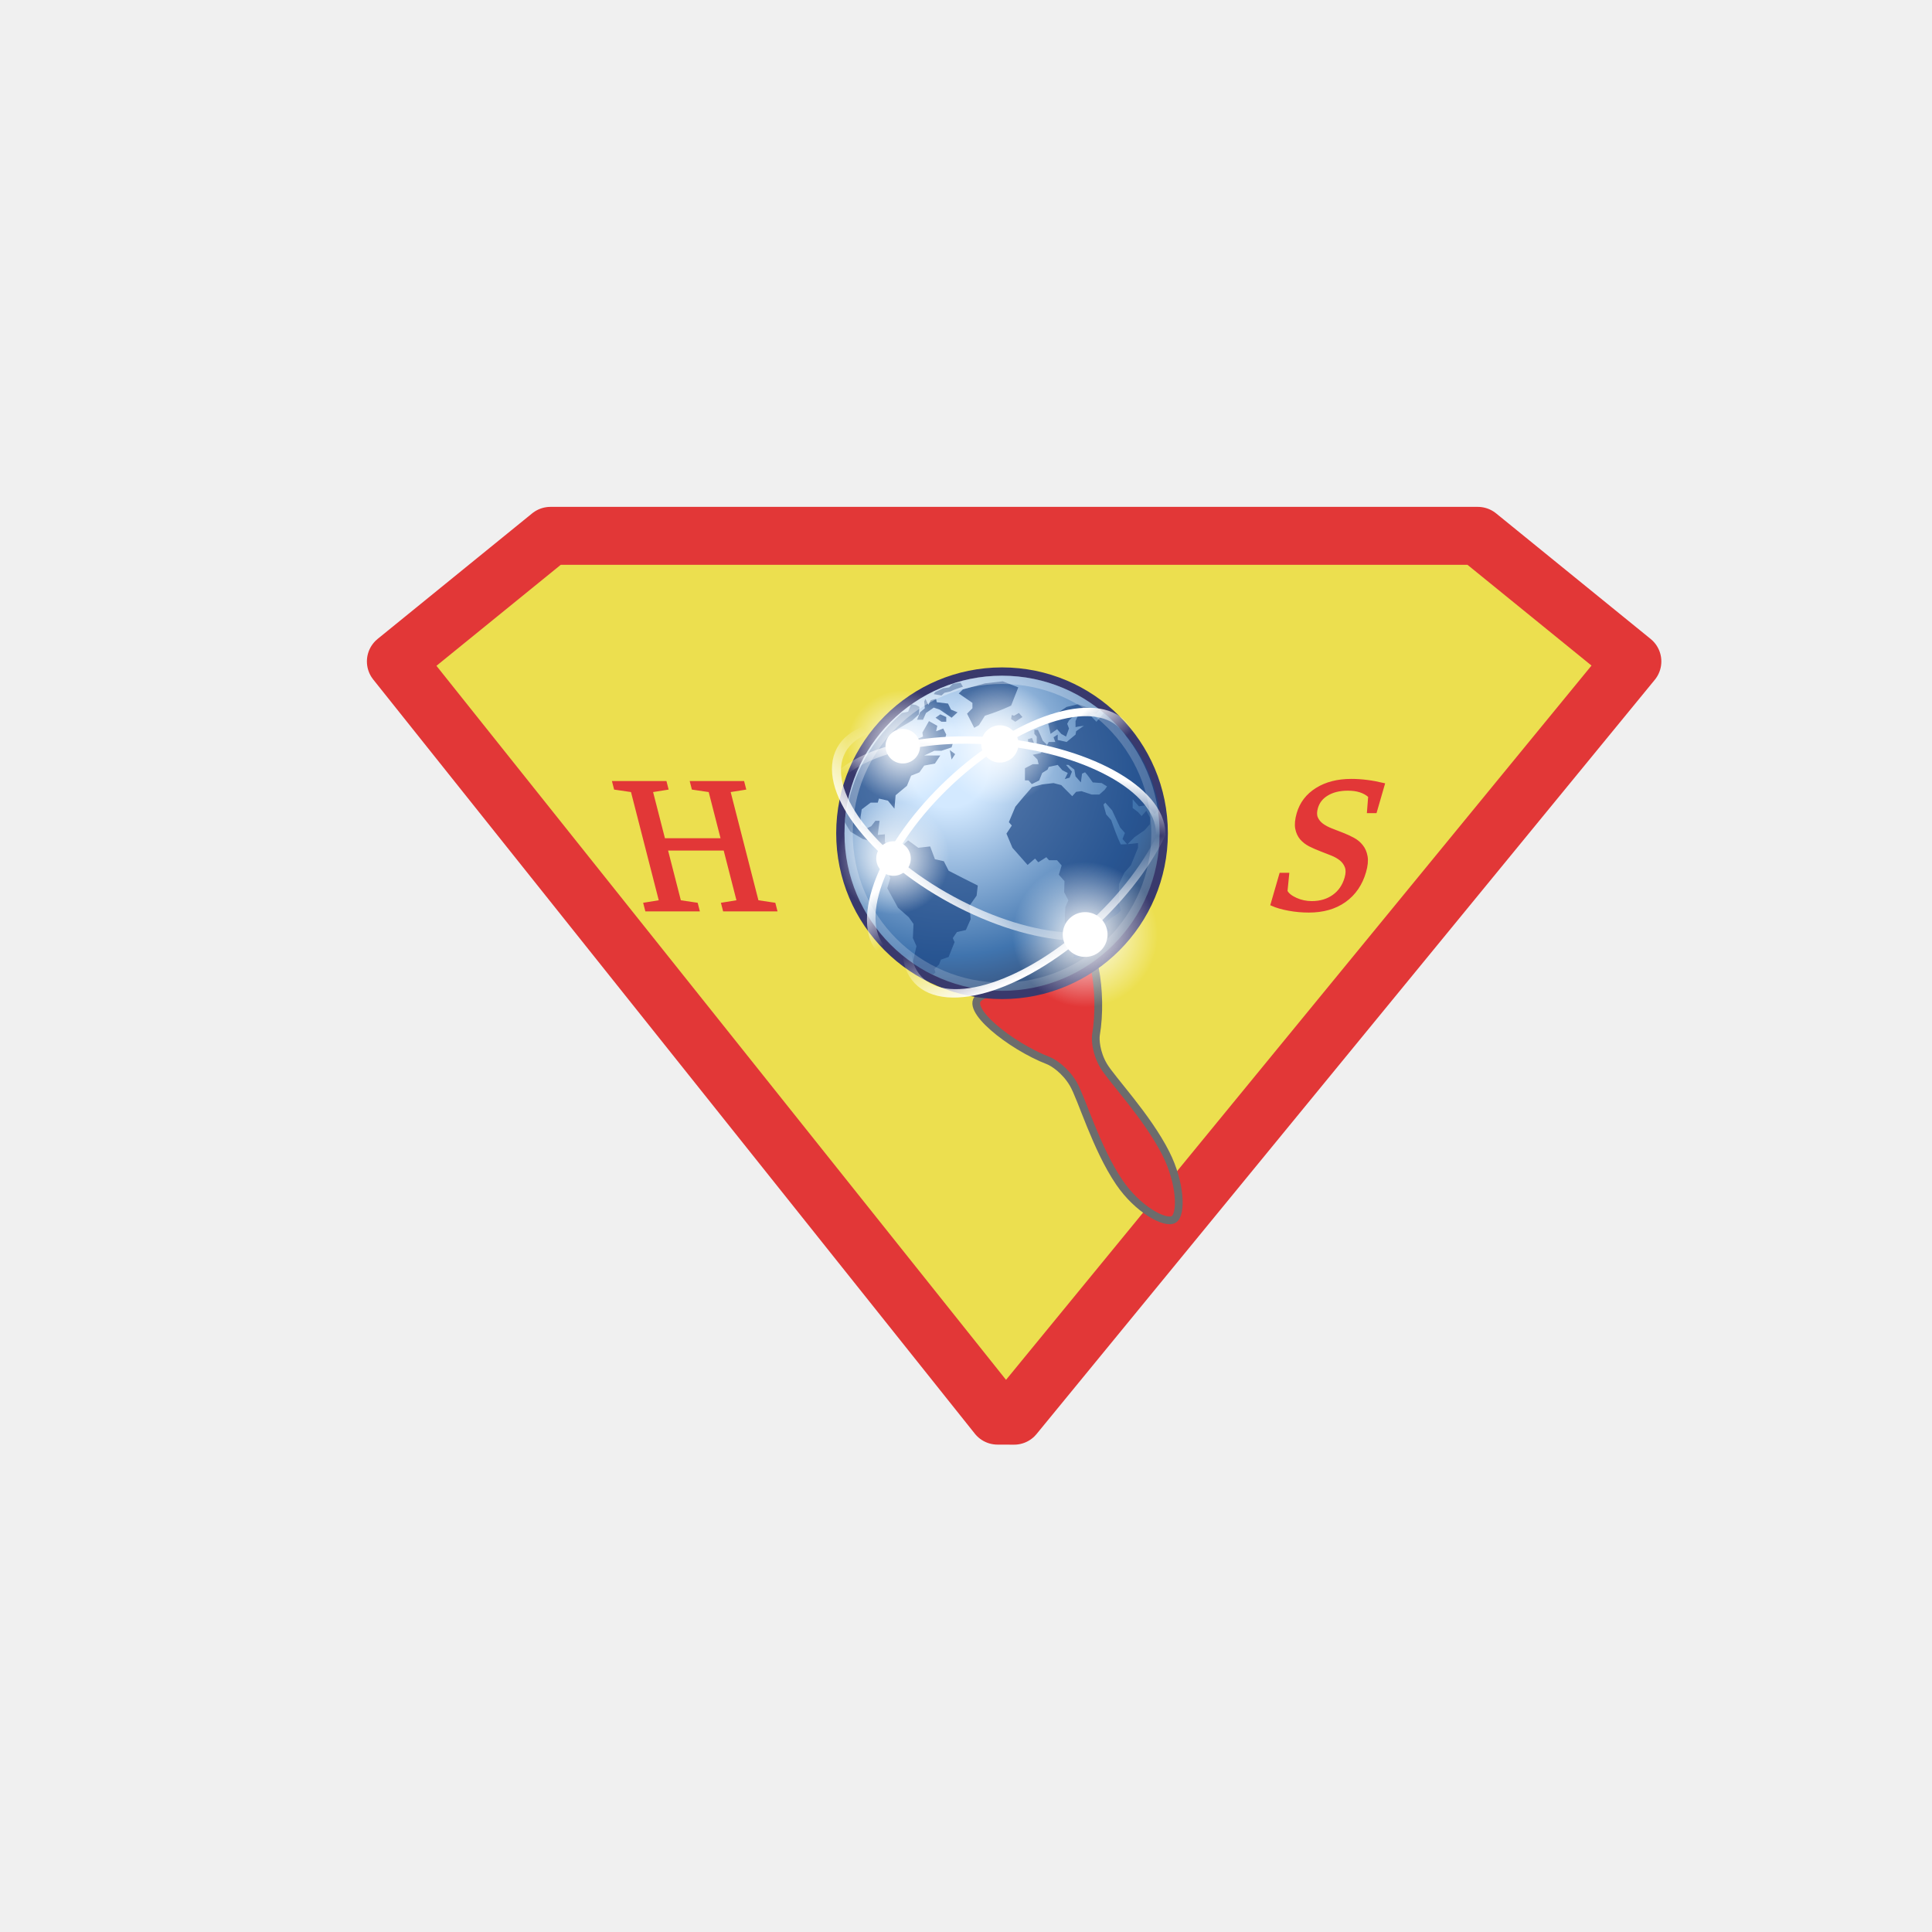
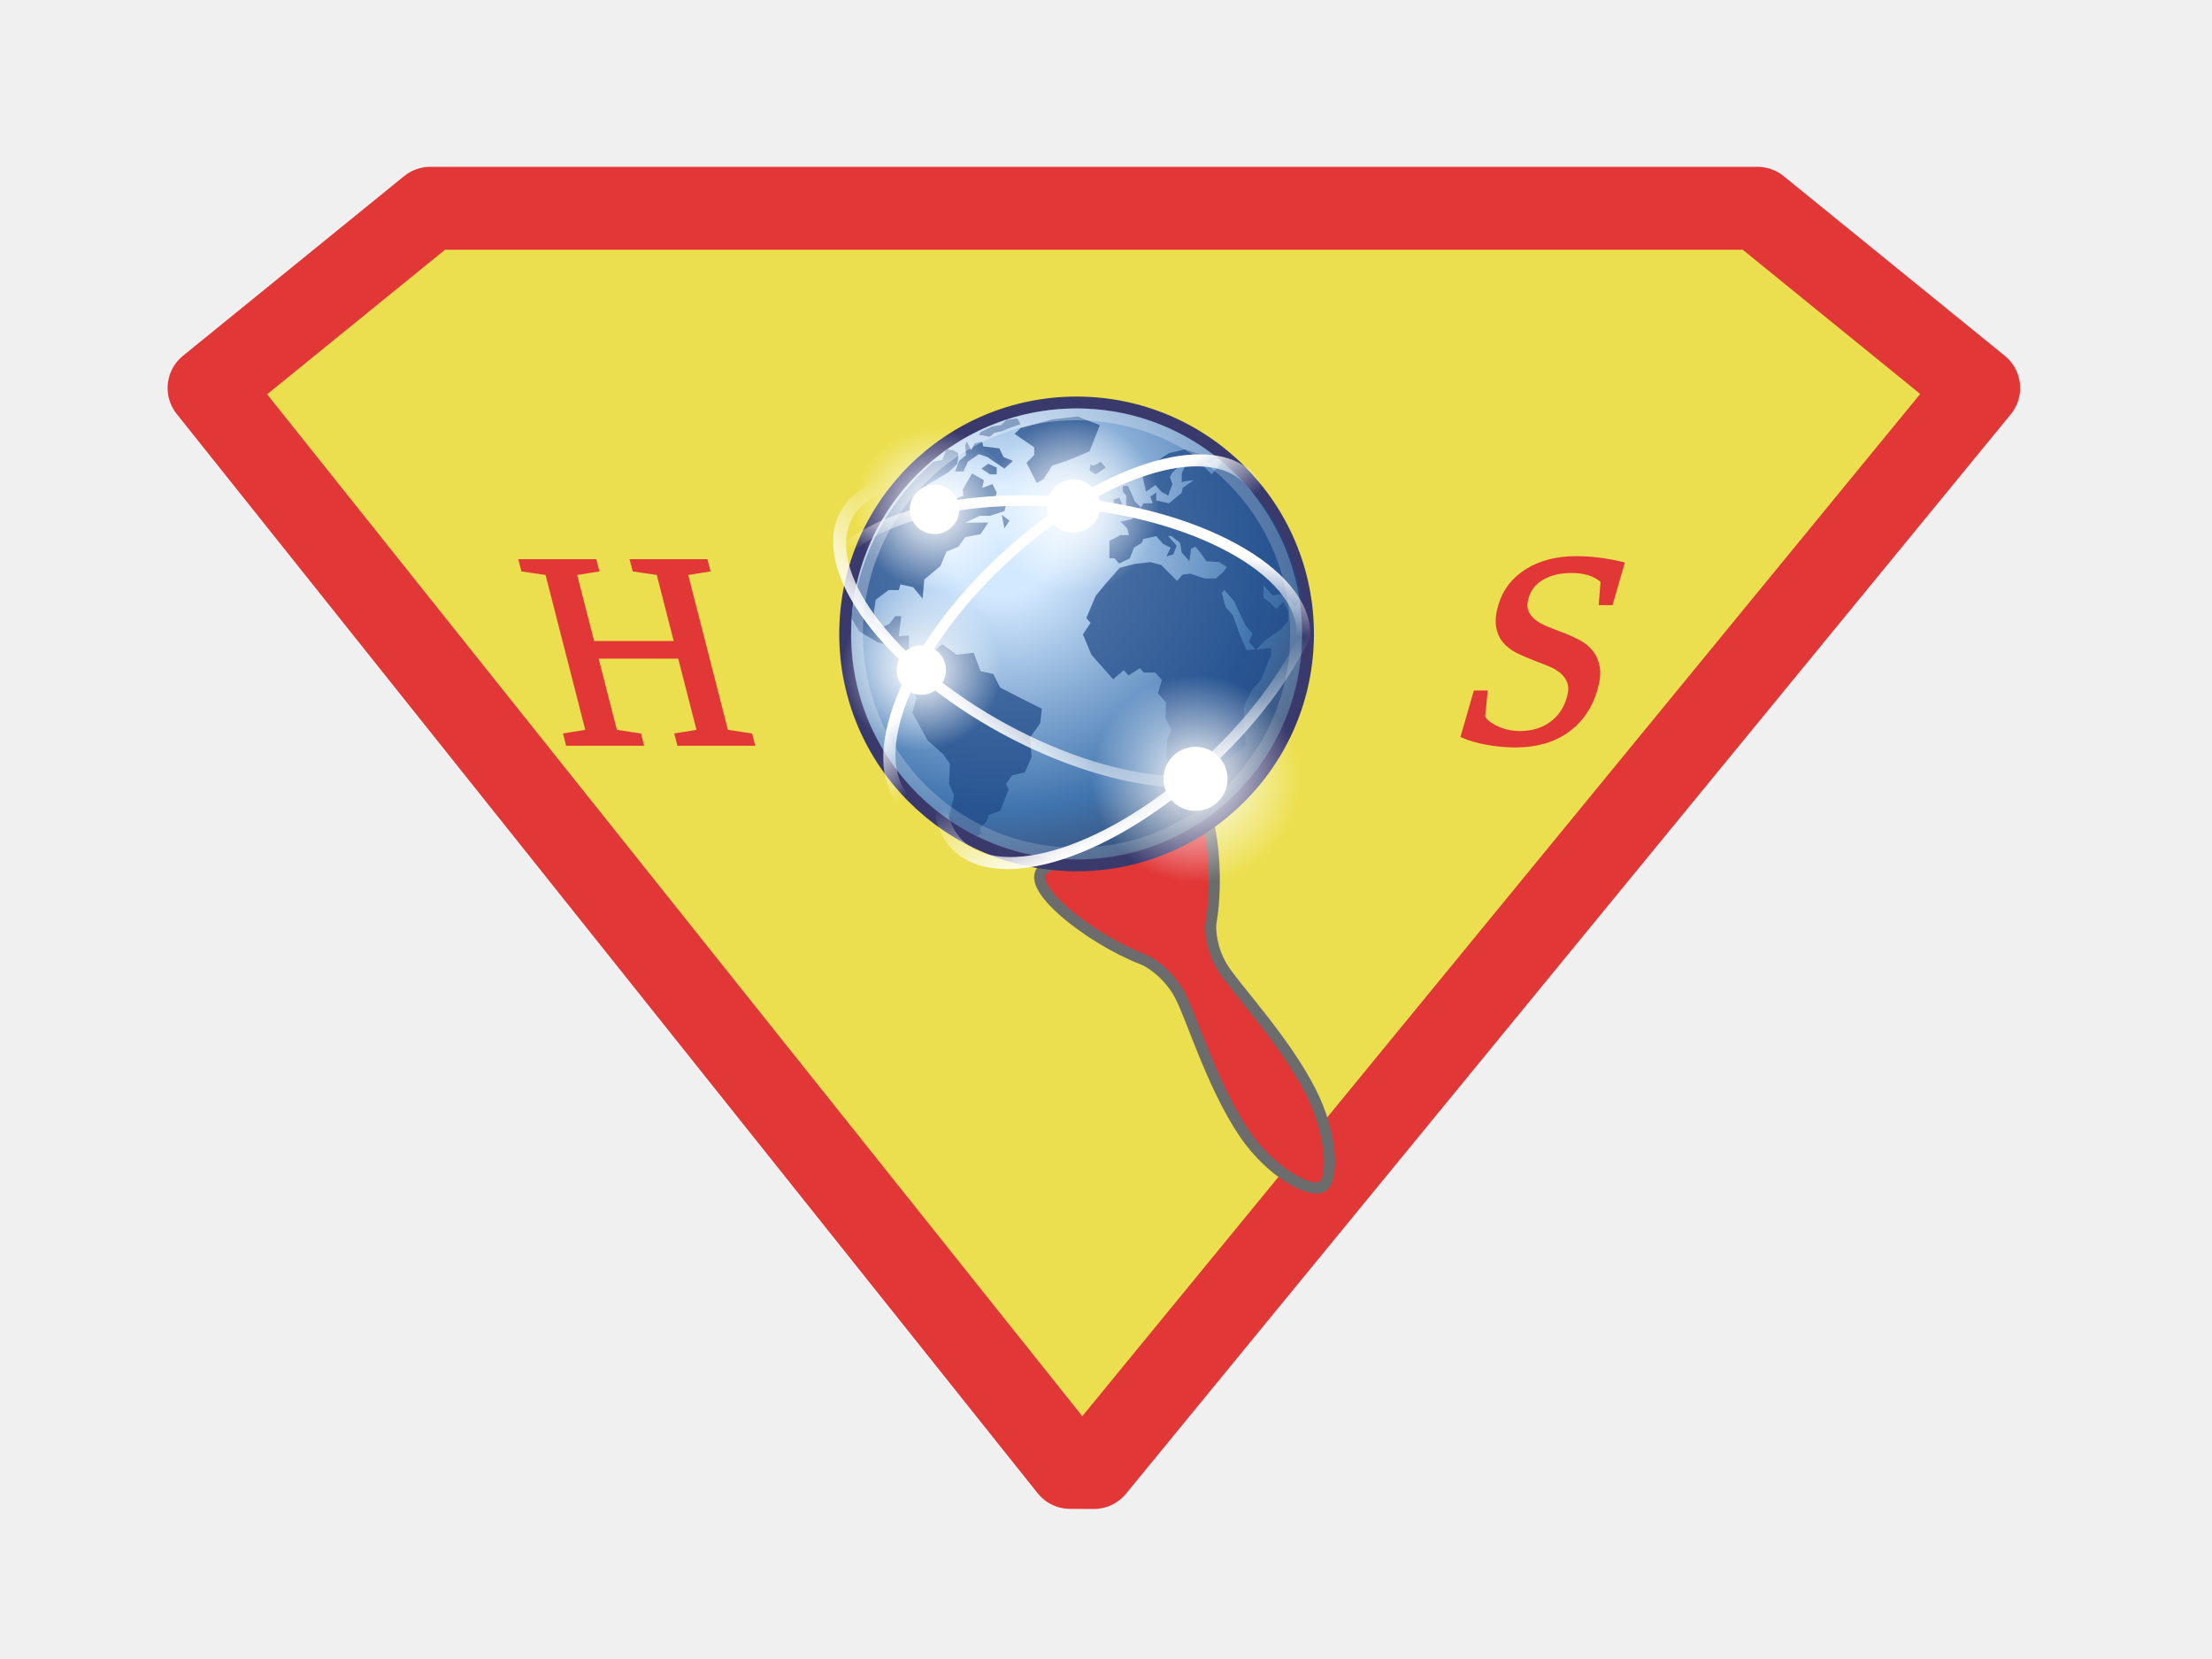
- <svg xmlns="http://www.w3.org/2000/svg" xmlns:ns1="https://boxy-svg.com" viewBox="0 0 500 500">
+ <svg xmlns="http://www.w3.org/2000/svg" xmlns:ns1="https://boxy-svg.com" viewBox="0 0 400 300">
  <defs>
    <radialGradient id="gradient-8" gradientUnits="userSpaceOnUse" cy="15.716" cx="18.248" gradientTransform="scale(.99999 1)" r="29.993">
      <stop id="stop-9" stop-color="#d3e9ff" offset="0" />
      <stop id="stop-10" stop-color="#d3e9ff" offset="0.155" />
      <stop id="stop-11" stop-color="#4074ae" offset="0.75" />
      <stop id="stop-12" stop-color="#36486c" offset="1" />
    </radialGradient>
    <radialGradient id="gradient-9" gradientUnits="userSpaceOnUse" cy="12.142" cx="15.601" gradientTransform="scale(.99999 1)" r="43.527">
      <stop id="stop-13" stop-color="#fff" offset="0" />
      <stop id="stop-14" stop-color="#fff" stop-opacity=".165" offset="1" />
    </radialGradient>
    <linearGradient id="gradient-10" y2="21.042" gradientUnits="userSpaceOnUse" x2="-22.252" y1="30.057" x1="-25.176">
      <stop id="stop-15" stop-color="#fff" offset="0" />
      <stop id="stop-16" stop-color="#fff" stop-opacity="0" offset="1" />
    </linearGradient>
    <linearGradient id="gradient-11" y2="22.662" gradientUnits="userSpaceOnUse" x2="-22.114" y1="30.057" x1="-25.176">
      <stop id="stop-15" stop-color="#fff" offset="0" />
      <stop id="stop-16" stop-color="#fff" stop-opacity="0" offset="1" />
    </linearGradient>
    <radialGradient id="gradient-12" cx="12.071" gradientUnits="userSpaceOnUse" cy="12.493" r="6.718">
      <stop id="stop-15" stop-color="#fff" offset="0" />
      <stop id="stop-16" stop-color="#fff" stop-opacity="0" offset="1" />
    </radialGradient>
    <linearGradient id="gradient-13" y2="22.662" gradientUnits="userSpaceOnUse" x2="-22.114" y1="28.338" x1="-22.823">
      <stop id="stop-15" stop-color="#fff" offset="0" />
      <stop id="stop-16" stop-color="#fff" stop-opacity="0" offset="1" />
    </linearGradient>
    <linearGradient id="gradient-14" y2="21.336" gradientUnits="userSpaceOnUse" x2="-21.962" y1="15.649" x1="-21.659">
      <stop id="stop-15" stop-color="#fff" offset="0" />
      <stop id="stop-16" stop-color="#fff" stop-opacity="0" offset="1" />
    </linearGradient>
  </defs>
-   <path d="M 266.757 138.695 L 422.454 333.878 L 382.454 366.378 L 142.454 366.378 L 102.454 333.878 L 262.454 138.678 Z" style="stroke-width: 15px; stroke: rgb(226, 55, 55); stroke-linejoin: round; fill: rgb(236, 223, 79);" transform="matrix(-1, 0, 0, -1, 524.908, 505.056)" />
-   <path d="M 298.727 245.798 C 304.725 245.798 298.437 261.215 291.622 269.268 C 290.829 270.205 289.239 273.287 289.239 277.187 C 289.239 281.284 292.292 294.184 291.632 304.881 C 291.101 313.501 287.2 320.691 284.717 320.691 C 282.186 320.691 278.006 313.725 277.456 305.284 C 276.761 294.604 280.087 281.562 280.087 277.267 C 280.087 273.168 278.414 269.879 277.585 268.839 C 271.062 260.645 265.3 245.662 270.703 245.662 C 277.854 245.662 277.026 245.662 284.882 245.662 C 292.636 245.662 288.883 245.798 298.743 245.662 L 298.727 245.798 Z" style="fill: rgb(226, 55, 55); stroke-width: 2px; stroke: rgb(108, 108, 108);" transform="matrix(0.862197, -0.506573, 0.506573, 0.862197, -104.1967, 183.3188)" />
-   <g id="g-27" transform="matrix(2.157756, 0, 0, 2.157756, 206.3112, 164.9666)">
+   <path d="M 202.111 37.684 L 357.808 232.867 L 317.808 265.367 L 77.808 265.367 L 37.808 232.867 L 197.808 37.667 Z" style="stroke-width: 15px; stroke: rgb(226, 55, 55); stroke-linejoin: round; fill: rgb(236, 223, 79);" transform="matrix(-1, 0, 0, -1, 395.616, 303.034)" />
+   <path d="M 234.081 144.787 C 240.079 144.787 233.791 160.204 226.976 168.257 C 226.183 169.194 224.593 172.276 224.593 176.176 C 224.593 180.273 227.646 193.173 226.986 203.87 C 226.455 212.49 222.554 219.68 220.071 219.68 C 217.54 219.68 213.36 212.714 212.81 204.273 C 212.115 193.593 215.441 180.551 215.441 176.256 C 215.441 172.157 213.768 168.868 212.939 167.828 C 206.416 159.634 200.654 144.651 206.057 144.651 C 213.208 144.651 212.38 144.651 220.236 144.651 C 227.99 144.651 224.237 144.787 234.097 144.651 L 234.081 144.787 Z" style="fill: rgb(226, 55, 55); stroke-width: 2px; stroke: rgb(108, 108, 108);" transform="matrix(0.862197, -0.506573, 0.506573, 0.862197, -61.93565, 136.6513)" />
+   <g id="g-27" transform="matrix(2.157756, 0, 0, 2.157756, 141.6647, 63.9565)">
    <path id="path-25" d="m43.96 23.485c0 10.71-8.682 19.392-19.39 19.392-10.709 0-19.391-8.682-19.391-19.392 0-10.709 8.682-19.39 19.391-19.39 10.708 0 19.39 8.681 19.39 19.39z" stroke="#39396c" fill="url(#gradient-8)" />
    <g id="g-28" fill-opacity=".713" fill="#204a87" transform="matrix(.98237 0 0 .98237 .12108 .23291)">
      <g id="g-29">
        <g id="g-30" fill="#204a87">
          <path id="path-26" fill="#204a87" d="m44.071 20.714l-0.545 0.617c-0.334-0.394-0.709-0.725-1.09-1.07l-0.836 0.123-0.764-0.863v1.068l0.654 0.495 0.435 0.493 0.582-0.658c0.146 0.274 0.291 0.549 0.436 0.823v0.822l-0.655 0.74-1.199 0.823-0.908 0.906-0.582-0.66 0.291-0.74-0.581-0.658-0.981-2.098-0.836-0.945-0.219 0.246 0.328 1.193 0.617 0.699c0.352 1.018 0.701 1.99 1.164 2.963 0.718 0 1.395-0.076 2.107-0.166v0.576l-0.872 2.139-0.8 0.904-0.654 1.4v2.303l0.219 0.906-0.363 0.41-0.801 0.494-0.836 0.699 0.691 0.781-0.945 0.824 0.182 0.533-1.418 1.605h-0.944l-0.8 0.494h-0.51v-0.658l-0.217-1.318c-0.281-0.826-0.574-1.647-0.872-2.467 0-0.606 0.036-1.205 0.072-1.81l0.364-0.822-0.51-0.988 0.037-1.357-0.691-0.781 0.346-1.131-0.562-0.638h-0.982l-0.327-0.37-0.981 0.618-0.399-0.454-0.909 0.782c-0.617-0.7-1.235-1.399-1.853-2.098l-0.727-1.728 0.654-0.986-0.363-0.411 0.799-1.894c0.656-0.816 1.342-1.6 2.035-2.386l1.236-0.329 1.381-0.164 0.945 0.247 1.345 1.356 0.473-0.534 0.653-0.082 1.236 0.411h0.945l0.654-0.576 0.291-0.411-0.655-0.411-1.091-0.082c-0.303-0.42-0.584-0.861-0.943-1.234l-0.364 0.164-0.145 1.07-0.654-0.74-0.144-0.824-0.727-0.574h-0.292l0.728 0.822-0.291 0.74-0.581 0.164 0.363-0.74-0.655-0.328-0.58-0.658-1.092 0.246-0.144 0.328-0.654 0.412-0.363 0.905-0.908 0.452-0.4-0.452h-0.435v-1.481l0.945-0.494h0.727l-0.146-0.575-0.58-0.576 0.981-0.206 0.545-0.616 0.435-0.741h0.801l-0.219-0.575 0.51-0.329v0.658l1.09 0.246 1.09-0.904 0.073-0.412 0.944-0.658c-0.342 0.043-0.684 0.074-1.018 0.165v-0.741l0.363-0.823h-0.363l-0.798 0.74-0.219 0.412 0.219 0.577-0.364 0.986-0.581-0.329-0.508-0.575-0.801 0.575-0.291-1.316 1.381-0.905v-0.494l0.873-0.576 1.381-0.33 0.945 0.33 1.744 0.329-0.435 0.493h-0.945l0.945 0.987 0.727-0.822 0.221-0.362s2.787 2.498 4.38 5.231c1.593 2.733 2.341 5.955 2.341 6.609z" />
        </g>
      </g>
      <g id="g-31">
        <g id="g-32" fill="#204a87">
          <path id="path-27" fill="#204a87" d="m26.07 9.236-0.073 0.493 0.51 0.329 0.871-0.576-0.435-0.494-0.582 0.33-0.29-0.083" />
        </g>
      </g>
      <g id="g-33">
        <g id="g-34" fill="#204a87">
          <path id="path-28" fill="#204a87" d="m26.87 5.863-1.891-0.741-2.18 0.247-2.69 0.74-0.509 0.494 1.672 1.151v0.658l-0.654 0.658 0.873 1.729 0.58-0.33 0.729-1.151c1.123-0.347 2.13-0.741 3.197-1.234l0.873-2.221" />
        </g>
      </g>
      <g id="g-35">
        <g id="g-36" fill="#204a87">
          <path id="path-29" fill="#204a87" d="m28.833 12.775-0.291-0.741-0.51 0.165 0.146 0.904 0.654-0.328" />
        </g>
      </g>
      <g id="g-37">
        <g id="g-38" fill="#204a87">
          <path id="path-30" fill="#204a87" d="m29.123 12.609-0.145 0.988 0.8-0.165 0.581-0.575-0.509-0.494c-0.171-0.455-0.368-0.88-0.582-1.317h-0.435v0.493l0.29 0.329v0.74" />
        </g>
      </g>
      <g id="g-39">
        <g id="g-40" fill="#204a87">
          <path id="path-31" fill="#204a87" d="m18.365 28.242-0.582-1.152-1.09-0.247-0.582-1.562-1.454 0.164-1.235-0.904-1.309 1.151v0.182c-0.396-0.114-0.883-0.13-1.235-0.347l-0.291-0.822v-0.905l-0.872 0.082c0.073-0.576 0.145-1.151 0.218-1.728h-0.509l-0.508 0.658-0.509 0.246-0.727-0.41-0.073-0.905 0.145-0.987 1.091-0.822h0.872l0.145-0.494 1.09 0.246 0.8 0.988 0.145-1.647 1.381-1.151 0.509-1.234 1.018-0.411 0.582-0.822 1.308-0.248 0.655-0.986h-1.963l1.236-0.576h0.872l1.236-0.412 0.145-0.492-0.436-0.412-0.509-0.165 0.145-0.493-0.363-0.74-0.873 0.328 0.145-0.658-1.018-0.576-0.799 1.398 0.072 0.494-0.799 0.33-0.509 1.069-0.218-0.987-1.381-0.576-0.218-0.74 1.817-1.07 0.8-0.74 0.073-0.905-0.436-0.247-0.582-0.083-0.363 0.905s-0.608 0.119-0.764 0.158c-1.996 1.839-6.029 5.81-6.966 13.306 0.037 0.174 0.679 1.182 0.679 1.182l1.526 0.904 1.526 0.412 0.655 0.823 1.017 0.74 0.582-0.082 0.436 0.196v0.133l-0.581 1.563-0.436 0.658 0.145 0.33-0.363 1.232 1.309 2.387 1.308 1.152 0.582 0.822-0.073 1.728 0.436 0.986-0.436 1.893s-0.034-0.012 0.021 0.178c0.056 0.19 2.329 1.451 2.474 1.344 0.144-0.109 0.267-0.205 0.267-0.205l-0.145-0.41 0.581-0.576 0.218-0.576 0.945-0.33 0.727-1.81-0.218-0.492 0.508-0.74 1.091-0.248 0.582-1.316-0.145-1.645 0.872-1.234 0.145-1.234c-1.194-0.59-2.377-1.2-3.562-1.809" />
        </g>
      </g>
      <g id="g-41">
        <g id="g-42" fill="#204a87">
          <path id="path-32" fill="#204a87" d="m16.766 9.565 0.727 0.494h0.582v-0.576l-0.727-0.329-0.582 0.411" />
        </g>
      </g>
      <g id="g-43">
        <g id="g-44" fill="#204a87">
          <path id="path-33" fill="#204a87" d="m14.876 8.907-0.364 0.905h0.727l0.364-0.823c0.314-0.222 0.626-0.445 0.945-0.658l0.727 0.247c0.484 0.329 0.969 0.658 1.454 0.987l0.727-0.658-0.8-0.329-0.364-0.741-1.381-0.165-0.073-0.412-0.654 0.165-0.29 0.576-0.364-0.741-0.145 0.329 0.073 0.823-0.582 0.494" />
        </g>
      </g>
      <g id="g-45">
        <g id="g-46" fill="#204a87">
          <path id="path-34" fill="#204a87" d="m17.492 6.85 0.364-0.329 0.727-0.165c0.498-0.242 0.998-0.405 1.526-0.576l-0.29-0.494-0.939 0.135-0.443 0.442-0.731 0.106-0.65 0.305-0.316 0.153-0.193 0.258 0.944 0.164" />
        </g>
      </g>
      <g id="g-47">
        <g id="g-48" fill="#204a87">
          <path id="path-35" fill="#204a87" d="m18.728 14.666 0.436-0.658-0.655-0.493 0.218 1.151" />
        </g>
      </g>
    </g>
    <path id="path-36" opacity=".396" d="m42.975 23.486c0 10.166-8.241 18.407-18.406 18.407s-18.406-8.241-18.406-18.407c0-10.165 8.241-18.406 18.406-18.406 10.164 0 18.406 8.24 18.406 18.406z" stroke="url(#gradient-9)" fill="none" />
    <path id="path-37" stroke-linejoin="round" style="color:#000000" d="m-2.828 21.042c0 5.223-7.044 9.458-15.733 9.458-8.689 0-15.733-4.234-15.733-9.458s7.044-9.458 15.733-9.458c8.689 0 15.733 4.234 15.733 9.458z" transform="matrix(1.131 .6131 -.47656 .87914 54.091 16.044)" stroke="url(#gradient-10)" stroke-linecap="round" stroke-width=".882" fill="none" />
    <path id="path-38" stroke-linejoin="round" style="color:#000000" d="m-2.828 21.042c0 5.223-7.044 9.458-15.733 9.458-8.689 0-15.733-4.234-15.733-9.458s7.044-9.458 15.733-9.458c8.689 0 15.733 4.234 15.733 9.458z" transform="matrix(.93933 -.87909 .68331 .73013 32.314 -4.4516)" stroke="url(#gradient-11)" stroke-linecap="round" stroke-width=".882" fill="none" />
    <g id="g-49" fill-rule="evenodd" transform="matrix(-1.0458 .76725 .76725 1.0458 35.617 -22.144)">
      <path id="path-39" d="m18.789 12.493c0 3.71-3.007 6.718-6.718 6.718s-6.718-3.007-6.718-6.718 3.007-6.718 6.718-6.718 6.718 3.007 6.718 6.718z" style="color:#000000" fill="url(#gradient-12)" transform="translate(14.95 22.93)" />
      <path id="path-40" d="m18.789 12.493c0 3.71-3.007 6.718-6.718 6.718s-6.718-3.007-6.718-6.718 3.007-6.718 6.718-6.718 6.718 3.007 6.718 6.718z" style="color:#000000" fill="#fff" transform="matrix(.30827 0 0 .30827 23.3 31.572)" />
    </g>
    <path id="path-41" stroke-linejoin="round" style="color:#000000" d="m-2.828 21.042c0 5.223-7.044 9.458-15.733 9.458-8.689 0-15.733-4.234-15.733-9.458s7.044-9.458 15.733-9.458c8.689 0 15.733 4.234 15.733 9.458z" transform="matrix(-1.2803 -.12616 .098062 -.99518 -2.4051 40.524)" stroke="url(#gradient-13)" stroke-linecap="round" stroke-width=".882" fill="none" />
    <path id="path-42" stroke-linejoin="round" style="color:#000000" d="m-2.828 21.042c0 5.223-7.044 9.458-15.733 9.458-8.689 0-15.733-4.234-15.733-9.458s7.044-9.458 15.733-9.458c8.689 0 15.733 4.234 15.733 9.458z" transform="matrix(.91787 -.85898 .6677 .71343 27.633 -6.9091)" stroke="url(#gradient-14)" stroke-linecap="round" stroke-width=".902" fill="none" />
    <g id="g-50" fill-rule="evenodd" transform="matrix(-.80628 .59154 .59154 .80628 12.386 -18.029)">
      <path id="path-43" d="m18.789 12.493c0 3.71-3.007 6.718-6.718 6.718s-6.718-3.007-6.718-6.718 3.007-6.718 6.718-6.718 6.718 3.007 6.718 6.718z" style="color:#000000" fill="url(#gradient-12)" transform="translate(14.95 22.93)" />
      <path id="path-44" d="m18.789 12.493c0 3.71-3.007 6.718-6.718 6.718s-6.718-3.007-6.718-6.718 3.007-6.718 6.718-6.718 6.718 3.007 6.718 6.718z" style="color:#000000" fill="#fff" transform="matrix(.30827 0 0 .30827 23.3 31.572)" />
    </g>
    <g id="g-51" fill-rule="evenodd" transform="matrix(-.80628 .59154 .59154 .80628 13.499 -31.5)">
      <path id="path-45" d="m18.789 12.493c0 3.71-3.007 6.718-6.718 6.718s-6.718-3.007-6.718-6.718 3.007-6.718 6.718-6.718 6.718 3.007 6.718 6.718z" style="color:#000000" fill="url(#gradient-12)" transform="translate(14.95 22.93)" />
      <path id="path-46" d="m18.789 12.493c0 3.71-3.007 6.718-6.718 6.718s-6.718-3.007-6.718-6.718 3.007-6.718 6.718-6.718 6.718 3.007 6.718 6.718z" style="color:#000000" fill="#fff" transform="matrix(.30827 0 0 .30827 23.3 31.572)" />
    </g>
    <g id="g-52" fill-rule="evenodd" transform="matrix(-.87023 .63857 .63846 .87038 25.205 -35.313)">
      <path id="path-47" d="m18.789 12.493c0 3.71-3.007 6.718-6.718 6.718s-6.718-3.007-6.718-6.718 3.007-6.718 6.718-6.718 6.718 3.007 6.718 6.718z" style="color:#000000" fill="url(#gradient-12)" transform="translate(14.95 22.93)" />
      <path id="path-48" d="m18.789 12.493c0 3.71-3.007 6.718-6.718 6.718s-6.718-3.007-6.718-6.718 3.007-6.718 6.718-6.718 6.718 3.007 6.718 6.718z" style="color:#000000" fill="#fff" transform="matrix(.30827 0 0 .30827 23.3 31.572)" />
    </g>
  </g>
-   <text style="fill: rgb(226, 55, 55); font-size: 50px; stroke: rgb(226, 55, 55); white-space: pre;" x="165.469" y="201.572" transform="matrix(1, 0, 0.256417, 1, -51.20282, 33.79688)" ns1:origin="0.487124 0.532384">H</text>
-   <text style="fill: rgb(226, 55, 55); font-size: 50px; stroke: rgb(226, 55, 55); white-space: pre;" x="330.645" y="201.578" transform="matrix(1, 0, -0.289189, 1, 53.23571, 33.60938)">S</text>
+   <text style="fill: rgb(226, 55, 55); font-size: 50px; stroke: rgb(226, 55, 55); white-space: pre;" x="165.469" y="201.572" transform="matrix(1, 0, 0.256417, 1, -115.8493, -67.21323)" ns1:origin="0.487124 0.532384">H</text>
+   <text style="fill: rgb(226, 55, 55); font-size: 50px; stroke: rgb(226, 55, 55); white-space: pre;" x="330.645" y="201.578" transform="matrix(1, 0, -0.289189, 1, -11.41075, -67.40073)">S</text>
</svg>
